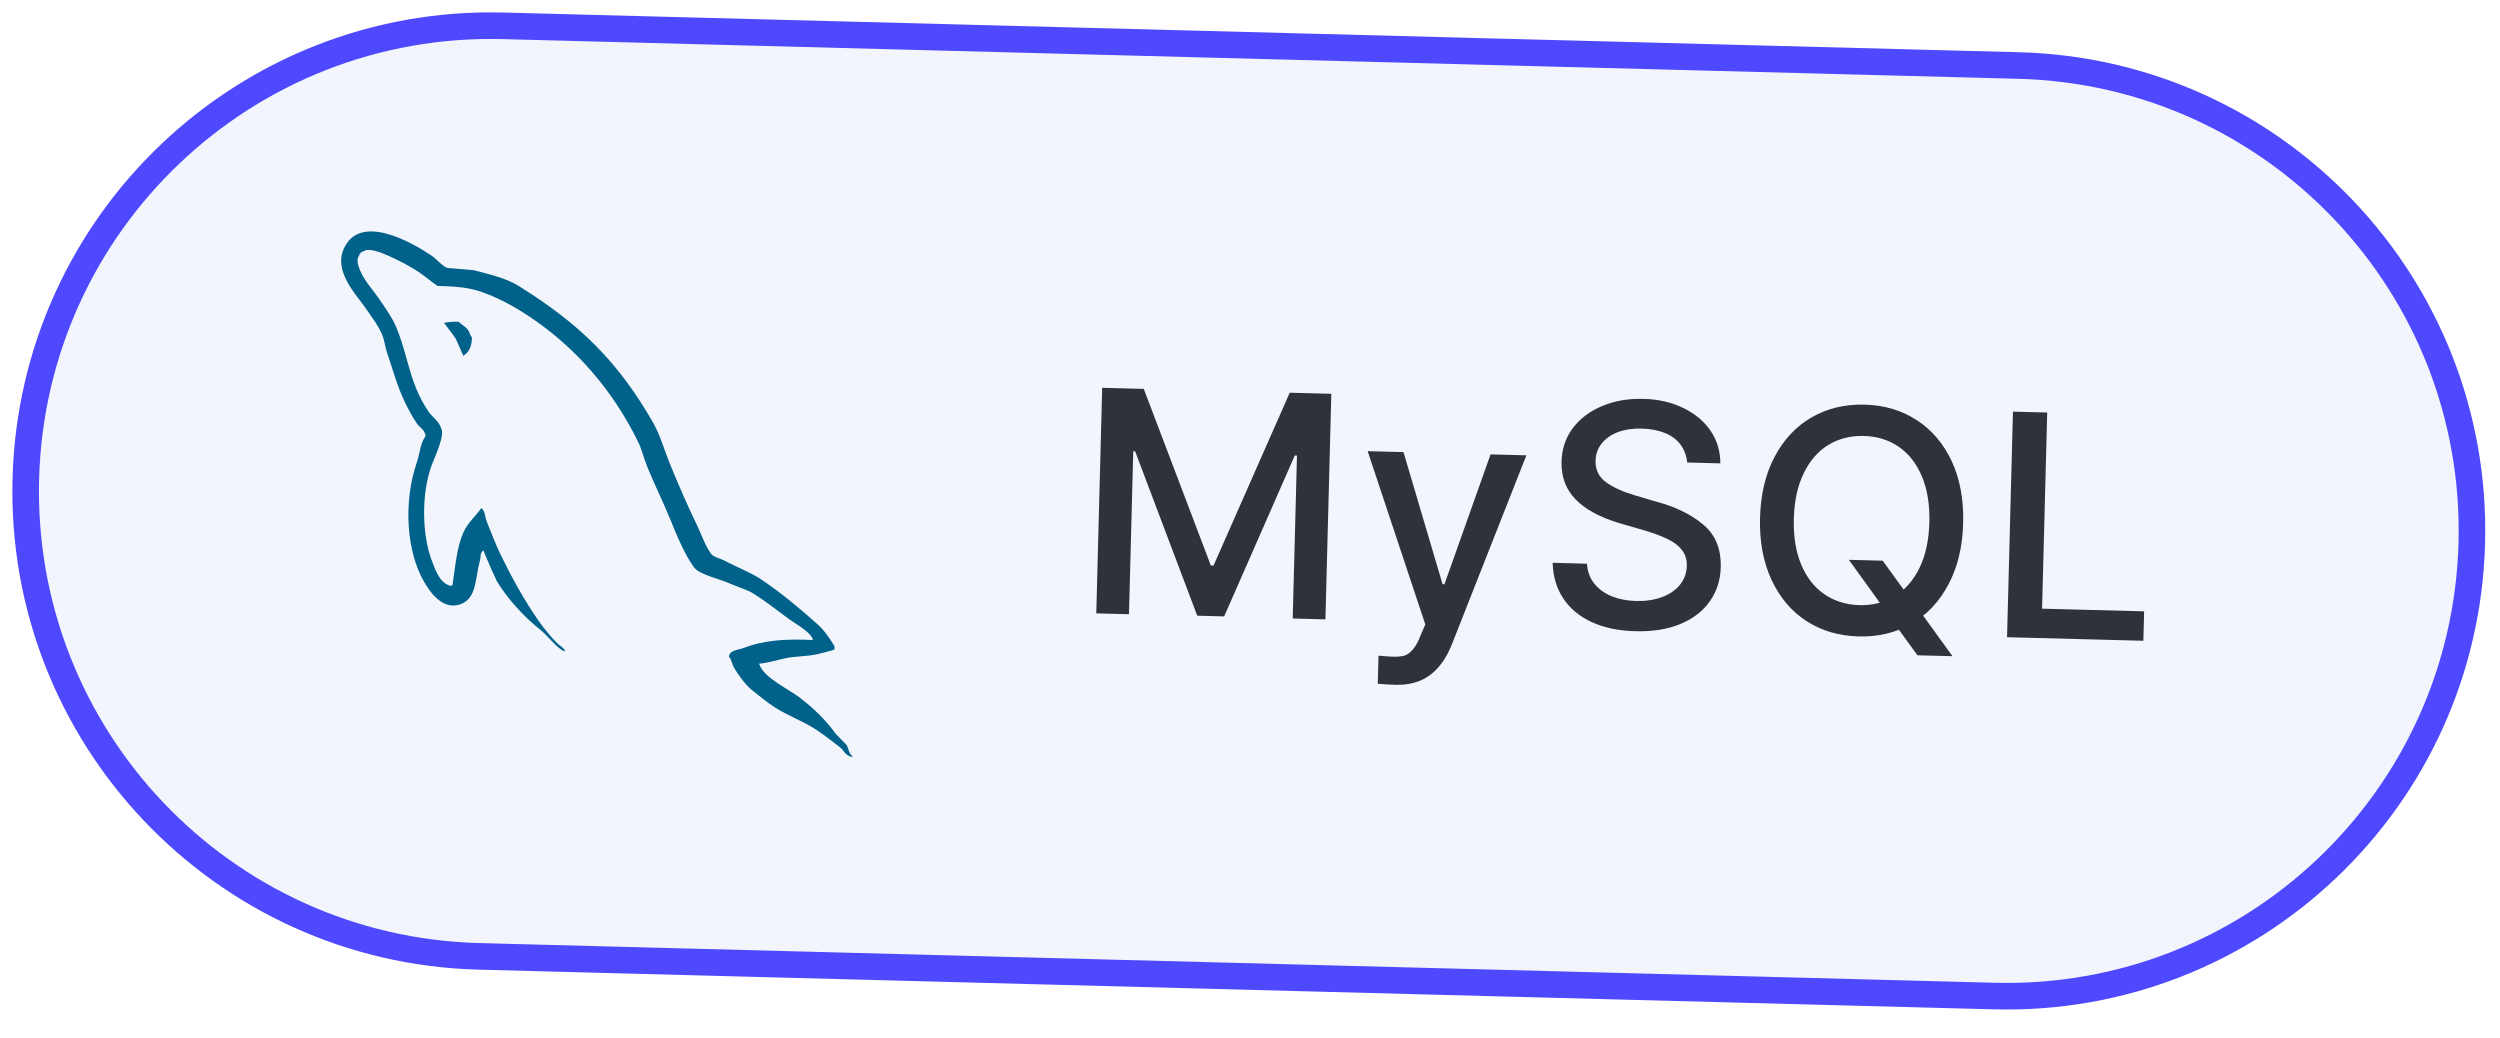
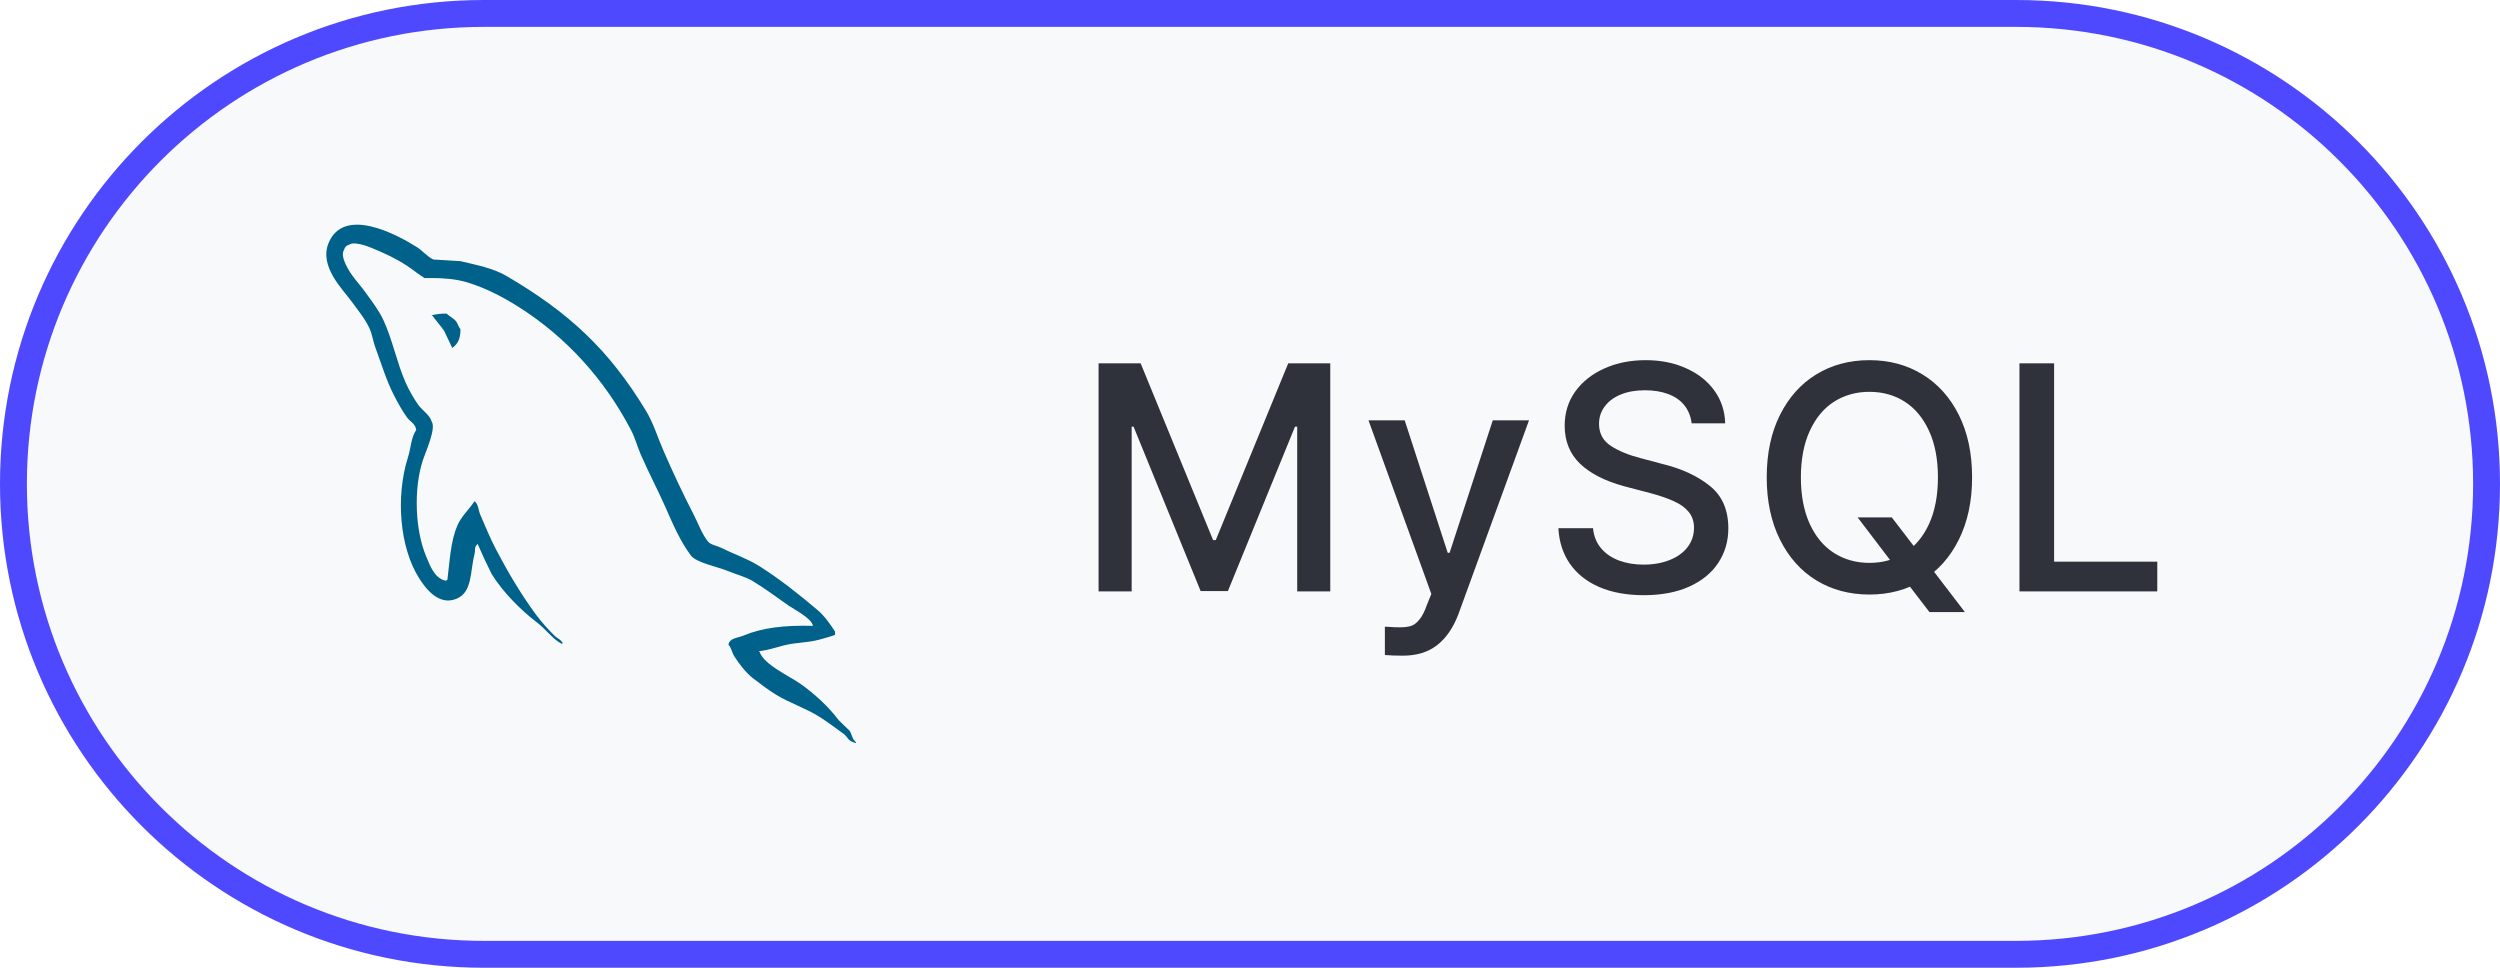
- <svg xmlns="http://www.w3.org/2000/svg" width="94" height="39" viewBox="0 0 94 39" fill="none">
-   <rect x="1.429" y="0.513" width="92" height="35" rx="17.5" transform="rotate(1.50021 1.42924 0.512919)" fill="#F3F5FC" />
-   <rect x="1.429" y="0.513" width="92" height="35" rx="17.5" transform="rotate(1.50021 1.42924 0.512919)" stroke="#4E49FF" />
-   <path d="M31.825 28.003L31.427 27.596C31.053 27.072 30.567 26.607 30.054 26.218C29.645 25.908 28.72 25.479 28.558 24.99L28.527 24.958C28.824 24.933 29.172 24.835 29.447 24.769C29.908 24.658 30.285 24.7 30.762 24.59C30.977 24.535 31.218 24.48 31.376 24.423L31.379 24.301C31.229 24.052 31.015 23.721 30.76 23.492C30.093 22.893 29.378 22.293 28.624 21.789C28.206 21.51 27.692 21.322 27.247 21.082C27.098 21.002 26.836 20.955 26.739 20.825C26.51 20.517 26.393 20.131 26.22 19.774C25.857 19.027 25.503 18.213 25.184 17.429C24.967 16.895 24.83 16.369 24.554 15.888C23.23 13.576 21.776 12.164 19.505 10.754C19.021 10.454 18.433 10.325 17.812 10.16C17.477 10.131 17.143 10.102 16.808 10.073C16.605 9.982 16.399 9.726 16.21 9.6C15.458 9.097 13.525 7.995 12.923 9.361C12.542 10.224 13.412 11.097 13.719 11.547C13.935 11.863 14.213 12.218 14.363 12.571C14.463 12.803 14.475 13.033 14.559 13.277C14.764 13.88 14.94 14.535 15.212 15.094C15.35 15.377 15.502 15.675 15.678 15.929C15.787 16.085 15.977 16.158 16.002 16.395C15.806 16.654 15.785 17.062 15.671 17.393C15.155 18.883 15.286 20.754 15.95 21.884C16.153 22.231 16.635 22.976 17.331 22.713C17.939 22.483 17.861 21.721 18.051 21.054C18.094 20.904 18.029 20.79 18.188 20.692L18.187 20.723C18.337 21.097 18.498 21.468 18.671 21.833C19.06 22.498 19.712 23.199 20.31 23.676C20.62 23.923 20.905 24.344 21.214 24.492L21.215 24.477L21.249 24.477C21.174 24.319 21.05 24.29 20.952 24.188C20.719 23.948 20.462 23.646 20.272 23.373C19.736 22.605 19.267 21.765 18.842 20.894C18.639 20.478 18.466 20.02 18.297 19.598C18.232 19.435 18.239 19.191 18.096 19.104C17.891 19.405 17.594 19.644 17.432 20.002C17.173 20.573 17.123 21.276 17.014 22.003C16.96 22.021 16.984 22.009 16.952 22.032C16.53 21.919 16.392 21.478 16.244 21.099C15.87 20.14 15.836 18.612 16.216 17.53C16.314 17.249 16.748 16.371 16.588 16.106C16.516 15.844 16.258 15.686 16.117 15.483C15.942 15.233 15.77 14.904 15.652 14.617C15.344 13.87 15.214 13.036 14.889 12.28C14.734 11.918 14.466 11.549 14.246 11.226C14.003 10.867 13.726 10.601 13.541 10.17C13.476 10.017 13.388 9.773 13.495 9.62C13.53 9.516 13.578 9.473 13.683 9.442C13.863 9.31 14.35 9.505 14.533 9.586C15.016 9.802 15.419 10 15.826 10.285C16.021 10.422 16.218 10.591 16.454 10.753L16.729 10.76C17.158 10.772 17.637 10.82 18.035 10.953C18.738 11.187 19.364 11.541 19.931 11.92C21.659 13.076 23.053 14.694 23.987 16.603C24.137 16.91 24.198 17.202 24.328 17.527C24.592 18.183 24.929 18.86 25.191 19.502C25.454 20.142 25.709 20.788 26.089 21.325C26.289 21.608 27.086 21.777 27.445 21.941C27.698 22.055 28.113 22.178 28.35 22.33C28.804 22.62 29.242 22.964 29.668 23.28C29.88 23.438 30.536 23.789 30.562 24.066C29.491 24.008 28.669 24.087 27.962 24.363C27.761 24.442 27.443 24.436 27.404 24.684C27.511 24.802 27.523 24.973 27.606 25.116C27.766 25.391 28.039 25.761 28.286 25.958C28.555 26.173 28.833 26.402 29.123 26.59C29.639 26.923 30.22 27.121 30.717 27.455C31.01 27.651 31.324 27.898 31.608 28.118C31.749 28.228 31.741 28.391 32.051 28.466L32.052 28.435C31.899 28.307 31.912 28.136 31.825 28.003ZM17.243 12.097C17.019 12.087 16.849 12.111 16.692 12.144L16.692 12.166L16.722 12.167C16.825 12.326 17.008 12.539 17.134 12.731L17.423 13.381L17.453 13.352C17.646 13.224 17.738 13.014 17.745 12.689C17.672 12.608 17.663 12.508 17.6 12.411C17.517 12.283 17.35 12.207 17.243 12.097Z" fill="#00618A" />
-   <path d="M43.006 14.622L45.528 21.264L45.628 21.267L48.494 14.766L50.058 14.807L49.836 23.288L48.606 23.256L48.766 17.129L48.684 17.127L46.029 23.177L45.016 23.15L42.681 16.97L42.61 16.968L42.45 23.095L41.22 23.062L41.442 14.581L43.006 14.622ZM52.471 25.748C52.221 25.742 51.999 25.728 51.804 25.708L51.832 24.653L52.054 24.671C52.136 24.681 52.249 24.688 52.394 24.691C52.554 24.696 52.687 24.683 52.793 24.655C52.903 24.627 53.011 24.551 53.115 24.429C53.224 24.311 53.325 24.128 53.417 23.88L53.592 23.48L51.424 16.964L52.771 16.999L54.241 21.967L54.311 21.969L56.045 17.085L57.392 17.12L54.58 24.256C54.375 24.759 54.101 25.137 53.759 25.39C53.416 25.642 52.987 25.762 52.471 25.748ZM63.438 17.39C63.413 17.132 63.329 16.907 63.186 16.715C63.042 16.524 62.845 16.378 62.594 16.278C62.346 16.178 62.058 16.123 61.73 16.115C61.391 16.106 61.09 16.151 60.83 16.249C60.57 16.348 60.367 16.491 60.221 16.679C60.075 16.863 59.999 17.075 59.993 17.317C59.984 17.673 60.123 17.95 60.411 18.149C60.699 18.348 61.064 18.51 61.506 18.635L62.315 18.873C63.017 19.063 63.594 19.348 64.045 19.727C64.5 20.106 64.718 20.642 64.7 21.333C64.688 21.809 64.552 22.233 64.292 22.606C64.036 22.974 63.667 23.259 63.185 23.462C62.707 23.66 62.142 23.751 61.49 23.734C60.861 23.718 60.315 23.604 59.852 23.392C59.388 23.177 59.031 22.88 58.779 22.502C58.527 22.121 58.394 21.674 58.38 21.161L59.669 21.195C59.689 21.489 59.782 21.739 59.948 21.947C60.115 22.154 60.333 22.312 60.604 22.421C60.875 22.53 61.178 22.589 61.514 22.597C61.873 22.607 62.197 22.559 62.485 22.453C62.773 22.347 62.999 22.193 63.165 21.99C63.331 21.783 63.417 21.545 63.424 21.276C63.43 21.042 63.369 20.843 63.24 20.679C63.112 20.515 62.934 20.38 62.706 20.272C62.482 20.161 62.2 20.054 61.858 19.951L60.858 19.661C60.152 19.447 59.615 19.154 59.246 18.781C58.877 18.404 58.699 17.928 58.714 17.354C58.727 16.874 58.869 16.454 59.14 16.094C59.415 15.733 59.782 15.458 60.24 15.267C60.703 15.072 61.219 14.982 61.789 14.997C62.355 15.011 62.856 15.126 63.292 15.341C63.732 15.552 64.074 15.838 64.319 16.2C64.563 16.562 64.686 16.97 64.685 17.423L63.438 17.39ZM70.789 21.082L71.643 22.259L72.051 22.791L73.414 24.673L72.096 24.639L71.186 23.384L70.869 22.924L69.518 21.049L70.789 21.082ZM73.815 19.672C73.792 20.555 73.608 21.322 73.262 21.973C72.917 22.625 72.451 23.118 71.864 23.455C71.28 23.791 70.62 23.95 69.882 23.93C69.144 23.911 68.49 23.718 67.922 23.351C67.357 22.985 66.919 22.467 66.608 21.799C66.297 21.13 66.154 20.355 66.177 19.472C66.2 18.582 66.384 17.813 66.73 17.166C67.075 16.518 67.539 16.026 68.122 15.69C68.709 15.354 69.372 15.195 70.11 15.214C70.848 15.234 71.499 15.427 72.064 15.793C72.633 16.16 73.073 16.675 73.384 17.34C73.694 18.005 73.838 18.782 73.815 19.672ZM72.544 19.639C72.561 18.968 72.467 18.391 72.261 17.908C72.055 17.422 71.764 17.051 71.387 16.795C71.011 16.539 70.575 16.405 70.079 16.392C69.587 16.379 69.145 16.49 68.752 16.726C68.362 16.962 68.052 17.318 67.821 17.792C67.59 18.263 67.466 18.834 67.448 19.506C67.43 20.177 67.525 20.756 67.731 21.242C67.937 21.724 68.228 22.093 68.604 22.349C68.984 22.605 69.421 22.74 69.912 22.753C70.409 22.766 70.851 22.654 71.24 22.418C71.629 22.182 71.939 21.829 72.171 21.358C72.402 20.884 72.526 20.311 72.544 19.639ZM75.687 15.478L76.975 15.511L76.782 22.886L80.619 22.986L80.59 24.093L75.465 23.959L75.687 15.478Z" fill="#2F323A" />
+ <svg xmlns="http://www.w3.org/2000/svg" width="93" height="36" viewBox="0 0 93 36" fill="none">
+   <rect x="0.5" y="0.5" width="92" height="35" rx="17.5" fill="#F8F9FB" />
+   <rect x="0.5" y="0.5" width="92" height="35" rx="17.5" stroke="#4E49FF" />
+   <path d="M31.606 27.185L31.197 26.788C30.81 26.274 30.312 25.822 29.789 25.447C29.372 25.148 28.435 24.743 28.261 24.258L28.229 24.228C28.525 24.194 28.87 24.087 29.143 24.014C29.602 23.891 29.98 23.923 30.454 23.801C30.667 23.74 30.907 23.679 31.063 23.618V23.496C30.907 23.25 30.684 22.925 30.423 22.703C29.74 22.122 29.01 21.541 28.243 21.057C27.817 20.788 27.299 20.614 26.848 20.386C26.697 20.309 26.434 20.27 26.334 20.142C26.096 19.84 25.97 19.457 25.787 19.106C25.404 18.369 25.029 17.564 24.69 16.788C24.459 16.26 24.309 15.738 24.02 15.264C22.636 12.988 21.146 11.614 18.838 10.264C18.346 9.977 17.755 9.864 17.13 9.715C16.795 9.695 16.46 9.675 16.124 9.654C15.919 9.569 15.707 9.318 15.515 9.197C14.75 8.714 12.788 7.663 12.222 9.044C11.864 9.916 12.756 10.767 13.075 11.209C13.3 11.519 13.586 11.866 13.746 12.215C13.851 12.444 13.87 12.674 13.96 12.916C14.181 13.514 14.374 14.163 14.661 14.715C14.806 14.994 14.965 15.288 15.149 15.538C15.261 15.691 15.453 15.759 15.484 15.995C15.296 16.259 15.285 16.668 15.179 17.002C14.703 18.504 14.883 20.372 15.575 21.483C15.788 21.825 16.289 22.557 16.978 22.276C17.58 22.031 17.482 21.27 17.654 20.599C17.693 20.447 17.625 20.335 17.782 20.233V20.264C17.941 20.635 18.112 21.001 18.294 21.361C18.701 22.016 19.371 22.699 19.982 23.16C20.298 23.4 20.594 23.813 20.907 23.953V23.937H20.941C20.862 23.781 20.738 23.755 20.636 23.655C20.398 23.422 20.132 23.127 19.935 22.859C19.38 22.105 18.889 21.277 18.441 20.418C18.228 20.008 18.042 19.554 17.862 19.137C17.793 18.976 17.793 18.732 17.649 18.648C17.451 18.954 17.161 19.202 17.008 19.563C16.764 20.14 16.733 20.845 16.642 21.575C16.589 21.594 16.613 21.581 16.581 21.605C16.157 21.503 16.008 21.066 15.85 20.691C15.45 19.742 15.376 18.215 15.728 17.124C15.819 16.841 16.229 15.952 16.063 15.691C15.984 15.431 15.722 15.28 15.575 15.081C15.394 14.835 15.213 14.511 15.087 14.227C14.761 13.488 14.608 12.658 14.264 11.91C14.1 11.553 13.822 11.191 13.593 10.874C13.341 10.522 13.058 10.262 12.861 9.837C12.792 9.686 12.697 9.443 12.801 9.288C12.833 9.183 12.88 9.139 12.984 9.105C13.161 8.969 13.653 9.15 13.837 9.227C14.326 9.43 14.734 9.618 15.148 9.892C15.347 10.024 15.548 10.187 15.789 10.343H16.063C16.492 10.343 16.973 10.38 17.374 10.502C18.083 10.717 18.718 11.055 19.295 11.419C21.052 12.529 22.489 14.11 23.471 15.994C23.63 16.297 23.698 16.587 23.837 16.909C24.118 17.558 24.472 18.226 24.752 18.861C25.031 19.494 25.303 20.133 25.697 20.66C25.904 20.937 26.705 21.085 27.069 21.239C27.324 21.347 27.742 21.459 27.984 21.605C28.445 21.883 28.892 22.215 29.325 22.52C29.541 22.672 30.206 23.006 30.24 23.282C29.168 23.253 28.349 23.352 27.648 23.648C27.45 23.732 27.132 23.734 27.099 23.983C27.209 24.098 27.226 24.269 27.313 24.41C27.48 24.68 27.762 25.043 28.014 25.233C28.289 25.441 28.573 25.663 28.868 25.843C29.393 26.163 29.978 26.345 30.484 26.666C30.781 26.855 31.102 27.093 31.392 27.306C31.536 27.411 31.531 27.575 31.844 27.641V27.611C31.688 27.487 31.696 27.315 31.606 27.185ZM16.612 11.666C16.388 11.662 16.219 11.691 16.063 11.727V11.75H16.094C16.2 11.906 16.389 12.114 16.52 12.303L16.825 12.945L16.856 12.915C17.044 12.782 17.131 12.57 17.13 12.245C17.055 12.165 17.043 12.066 16.978 11.971C16.891 11.845 16.722 11.773 16.612 11.666Z" fill="#00618A" />
+   <path d="M42.432 13.516L45.127 20.09H45.227L47.922 13.516H49.486V22H48.256V15.871H48.174L45.678 21.988H44.664L42.168 15.871H42.098V22H40.867V13.516H42.432ZM52.185 24.391C51.935 24.391 51.713 24.383 51.517 24.367V23.312L51.74 23.324C51.822 23.332 51.935 23.336 52.08 23.336C52.24 23.336 52.373 23.32 52.478 23.289C52.588 23.258 52.693 23.18 52.795 23.055C52.9 22.934 52.996 22.748 53.082 22.498L53.246 22.094L50.908 15.637H52.255L53.855 20.564H53.925L55.531 15.637H56.879L54.254 22.844C54.062 23.352 53.798 23.736 53.463 23.998C53.127 24.26 52.701 24.391 52.185 24.391ZM62.929 15.748C62.898 15.49 62.808 15.268 62.66 15.08C62.511 14.893 62.31 14.752 62.056 14.658C61.806 14.565 61.517 14.518 61.189 14.518C60.849 14.518 60.55 14.57 60.292 14.676C60.035 14.781 59.835 14.93 59.695 15.121C59.554 15.309 59.484 15.523 59.484 15.766C59.484 16.121 59.63 16.395 59.923 16.586C60.216 16.777 60.585 16.93 61.031 17.043L61.845 17.26C62.552 17.432 63.136 17.701 63.597 18.068C64.062 18.436 64.294 18.965 64.294 19.656C64.294 20.133 64.169 20.561 63.919 20.939C63.673 21.314 63.312 21.609 62.835 21.824C62.363 22.035 61.8 22.141 61.148 22.141C60.519 22.141 59.97 22.041 59.501 21.842C59.032 21.639 58.667 21.352 58.406 20.98C58.144 20.605 57.999 20.162 57.972 19.65H59.261C59.288 19.943 59.388 20.191 59.56 20.395C59.732 20.598 59.954 20.75 60.228 20.852C60.501 20.953 60.806 21.004 61.142 21.004C61.501 21.004 61.824 20.947 62.109 20.834C62.394 20.721 62.617 20.561 62.777 20.354C62.937 20.143 63.017 19.902 63.017 19.633C63.017 19.398 62.95 19.201 62.818 19.041C62.685 18.881 62.503 18.75 62.273 18.648C62.046 18.543 61.761 18.443 61.417 18.35L60.41 18.086C59.699 17.891 59.154 17.611 58.775 17.248C58.396 16.881 58.206 16.41 58.206 15.836C58.206 15.355 58.337 14.932 58.599 14.565C58.865 14.197 59.224 13.912 59.677 13.709C60.134 13.502 60.648 13.398 61.218 13.398C61.785 13.398 62.288 13.5 62.73 13.703C63.175 13.902 63.525 14.18 63.779 14.535C64.032 14.891 64.165 15.295 64.177 15.748H62.929ZM70.374 19.246L71.259 20.4L71.681 20.922L73.093 22.768H71.774L70.831 21.537L70.503 21.086L69.103 19.246H70.374ZM73.362 17.758C73.362 18.641 73.198 19.412 72.87 20.072C72.542 20.732 72.089 21.238 71.511 21.59C70.936 21.941 70.28 22.117 69.542 22.117C68.804 22.117 68.145 21.941 67.567 21.59C66.993 21.238 66.542 20.732 66.214 20.072C65.886 19.412 65.722 18.641 65.722 17.758C65.722 16.867 65.886 16.094 66.214 15.438C66.542 14.781 66.993 14.277 67.567 13.926C68.145 13.574 68.804 13.398 69.542 13.398C70.28 13.398 70.936 13.574 71.511 13.926C72.089 14.277 72.542 14.781 72.87 15.438C73.198 16.094 73.362 16.867 73.362 17.758ZM72.091 17.758C72.091 17.086 71.981 16.512 71.763 16.035C71.544 15.555 71.243 15.191 70.86 14.945C70.478 14.699 70.038 14.576 69.542 14.576C69.05 14.576 68.61 14.699 68.224 14.945C67.841 15.191 67.54 15.555 67.321 16.035C67.103 16.512 66.993 17.086 66.993 17.758C66.993 18.43 67.103 19.006 67.321 19.486C67.54 19.963 67.841 20.324 68.224 20.57C68.61 20.816 69.05 20.939 69.542 20.939C70.038 20.939 70.478 20.816 70.86 20.57C71.243 20.324 71.544 19.963 71.763 19.486C71.981 19.006 72.091 18.43 72.091 17.758ZM75.124 13.516H76.413V20.893H80.251V22H75.124V13.516Z" fill="#2F323A" />
</svg>
